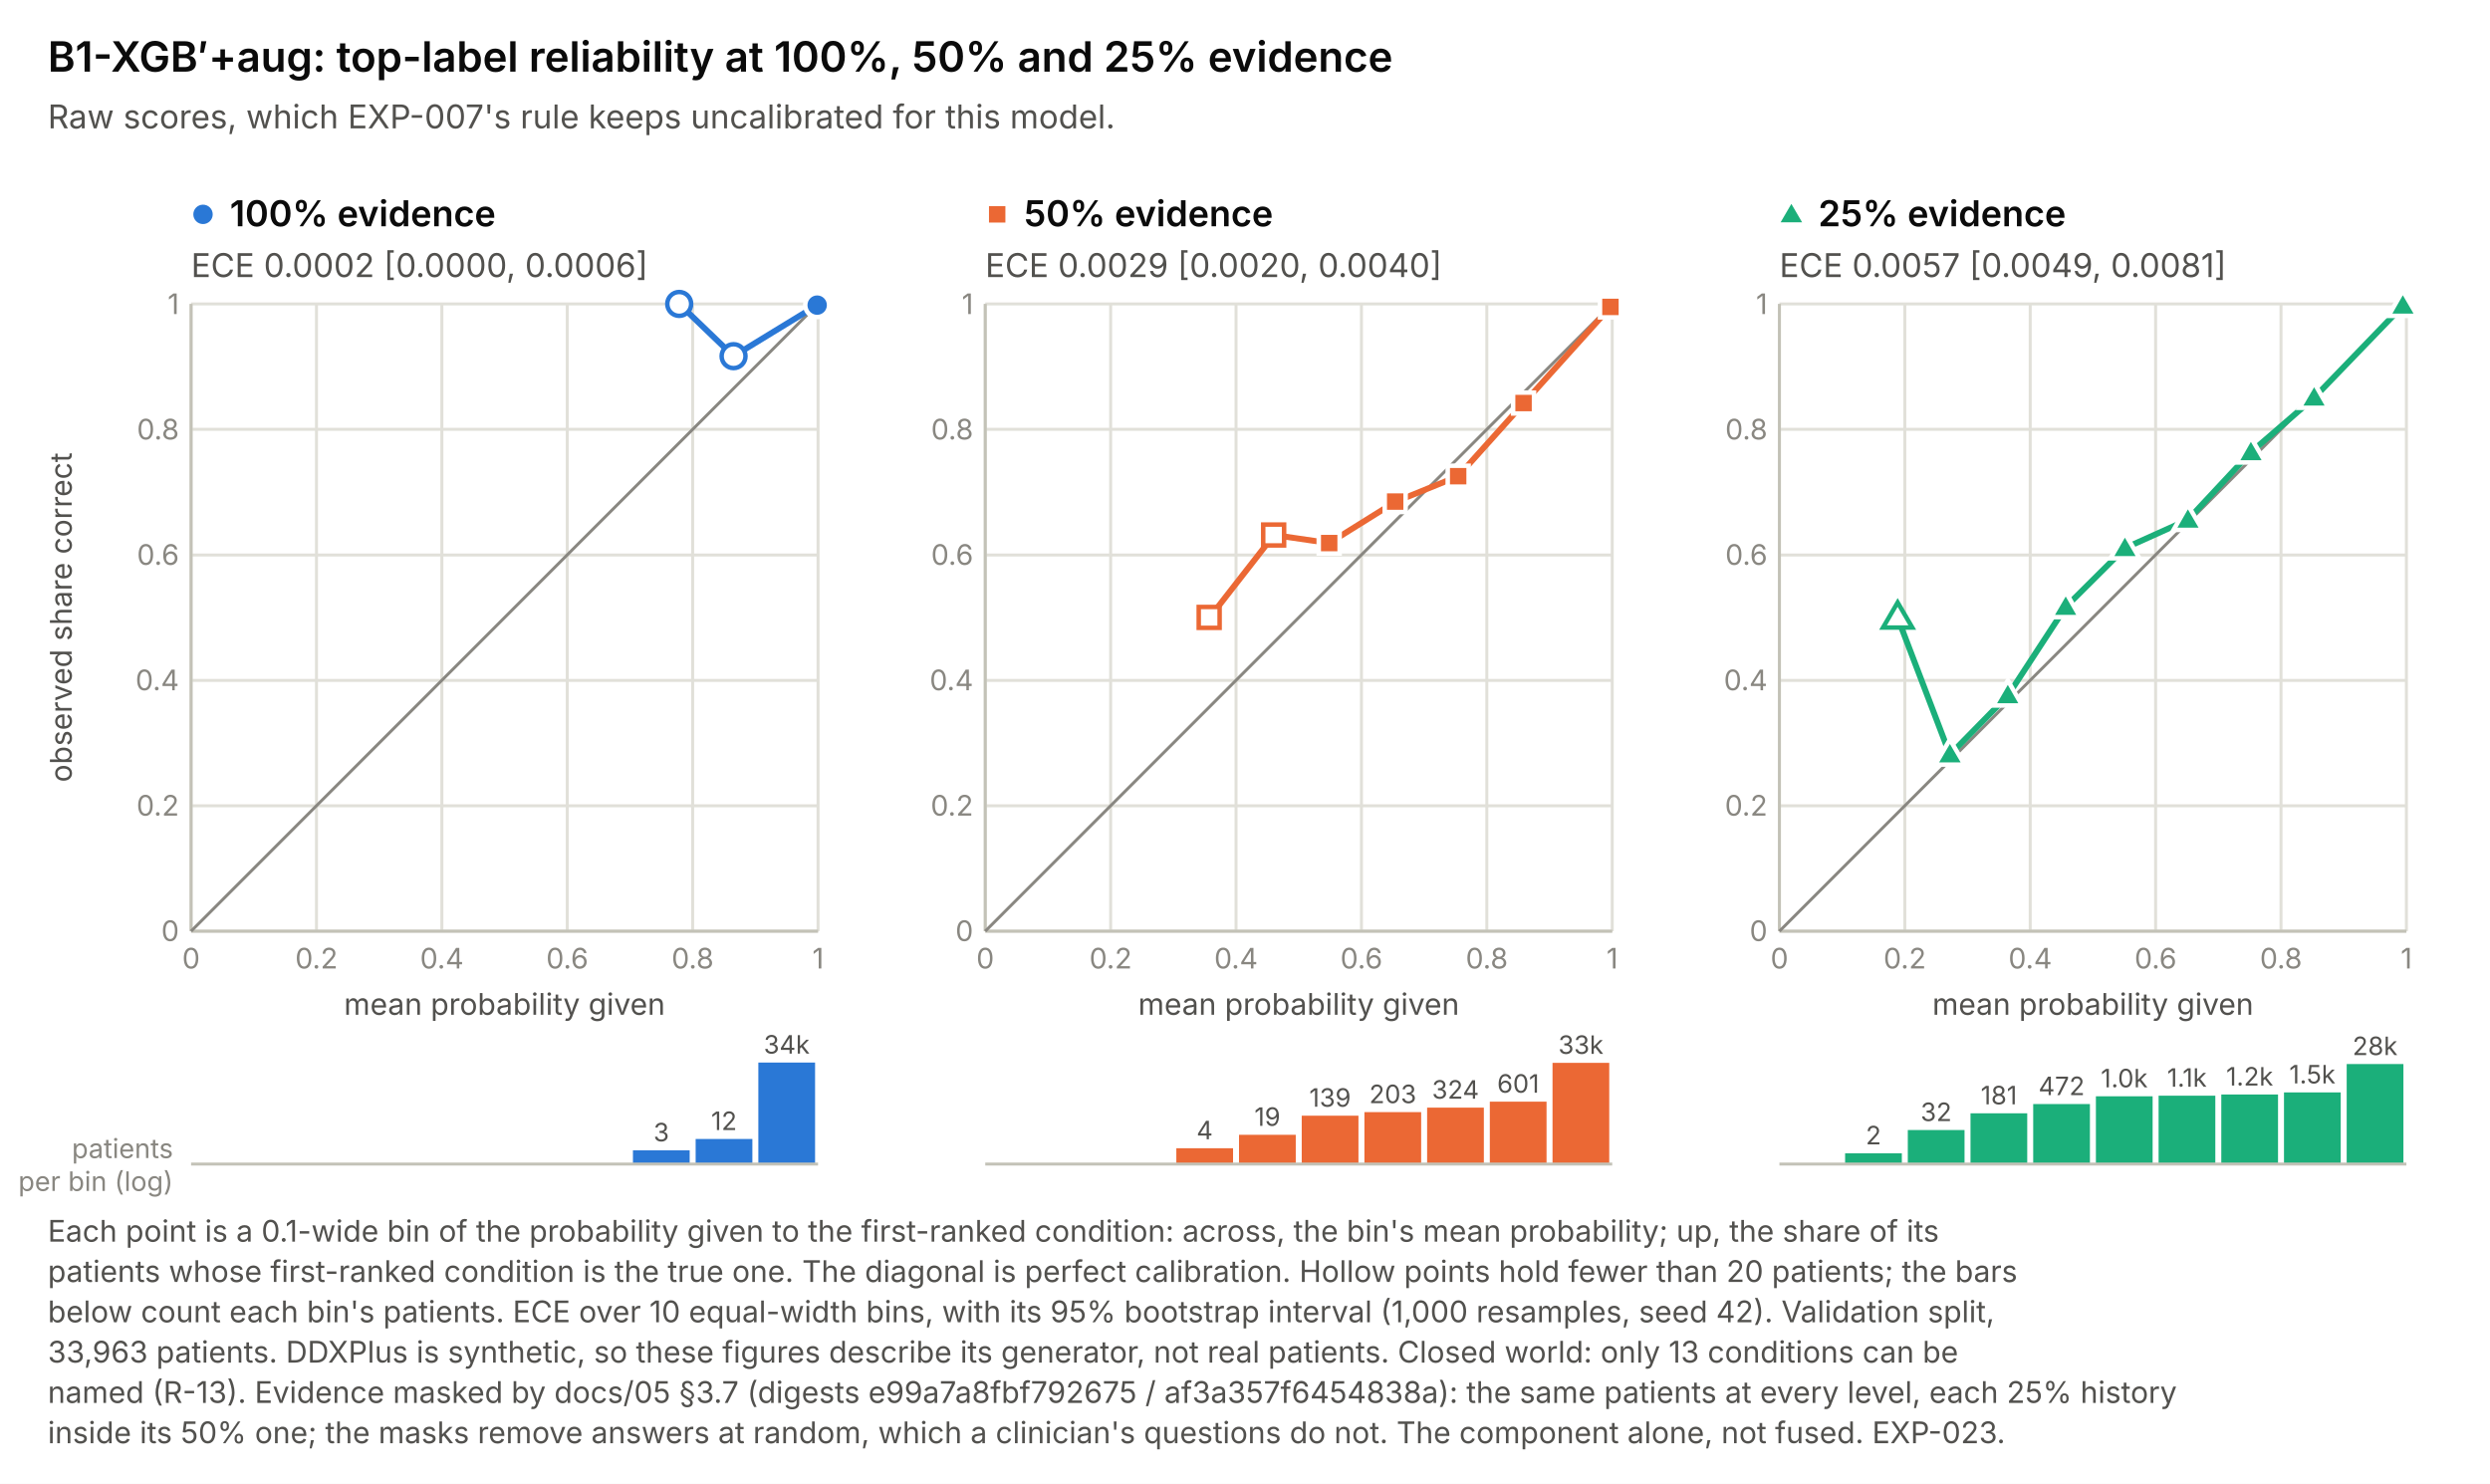
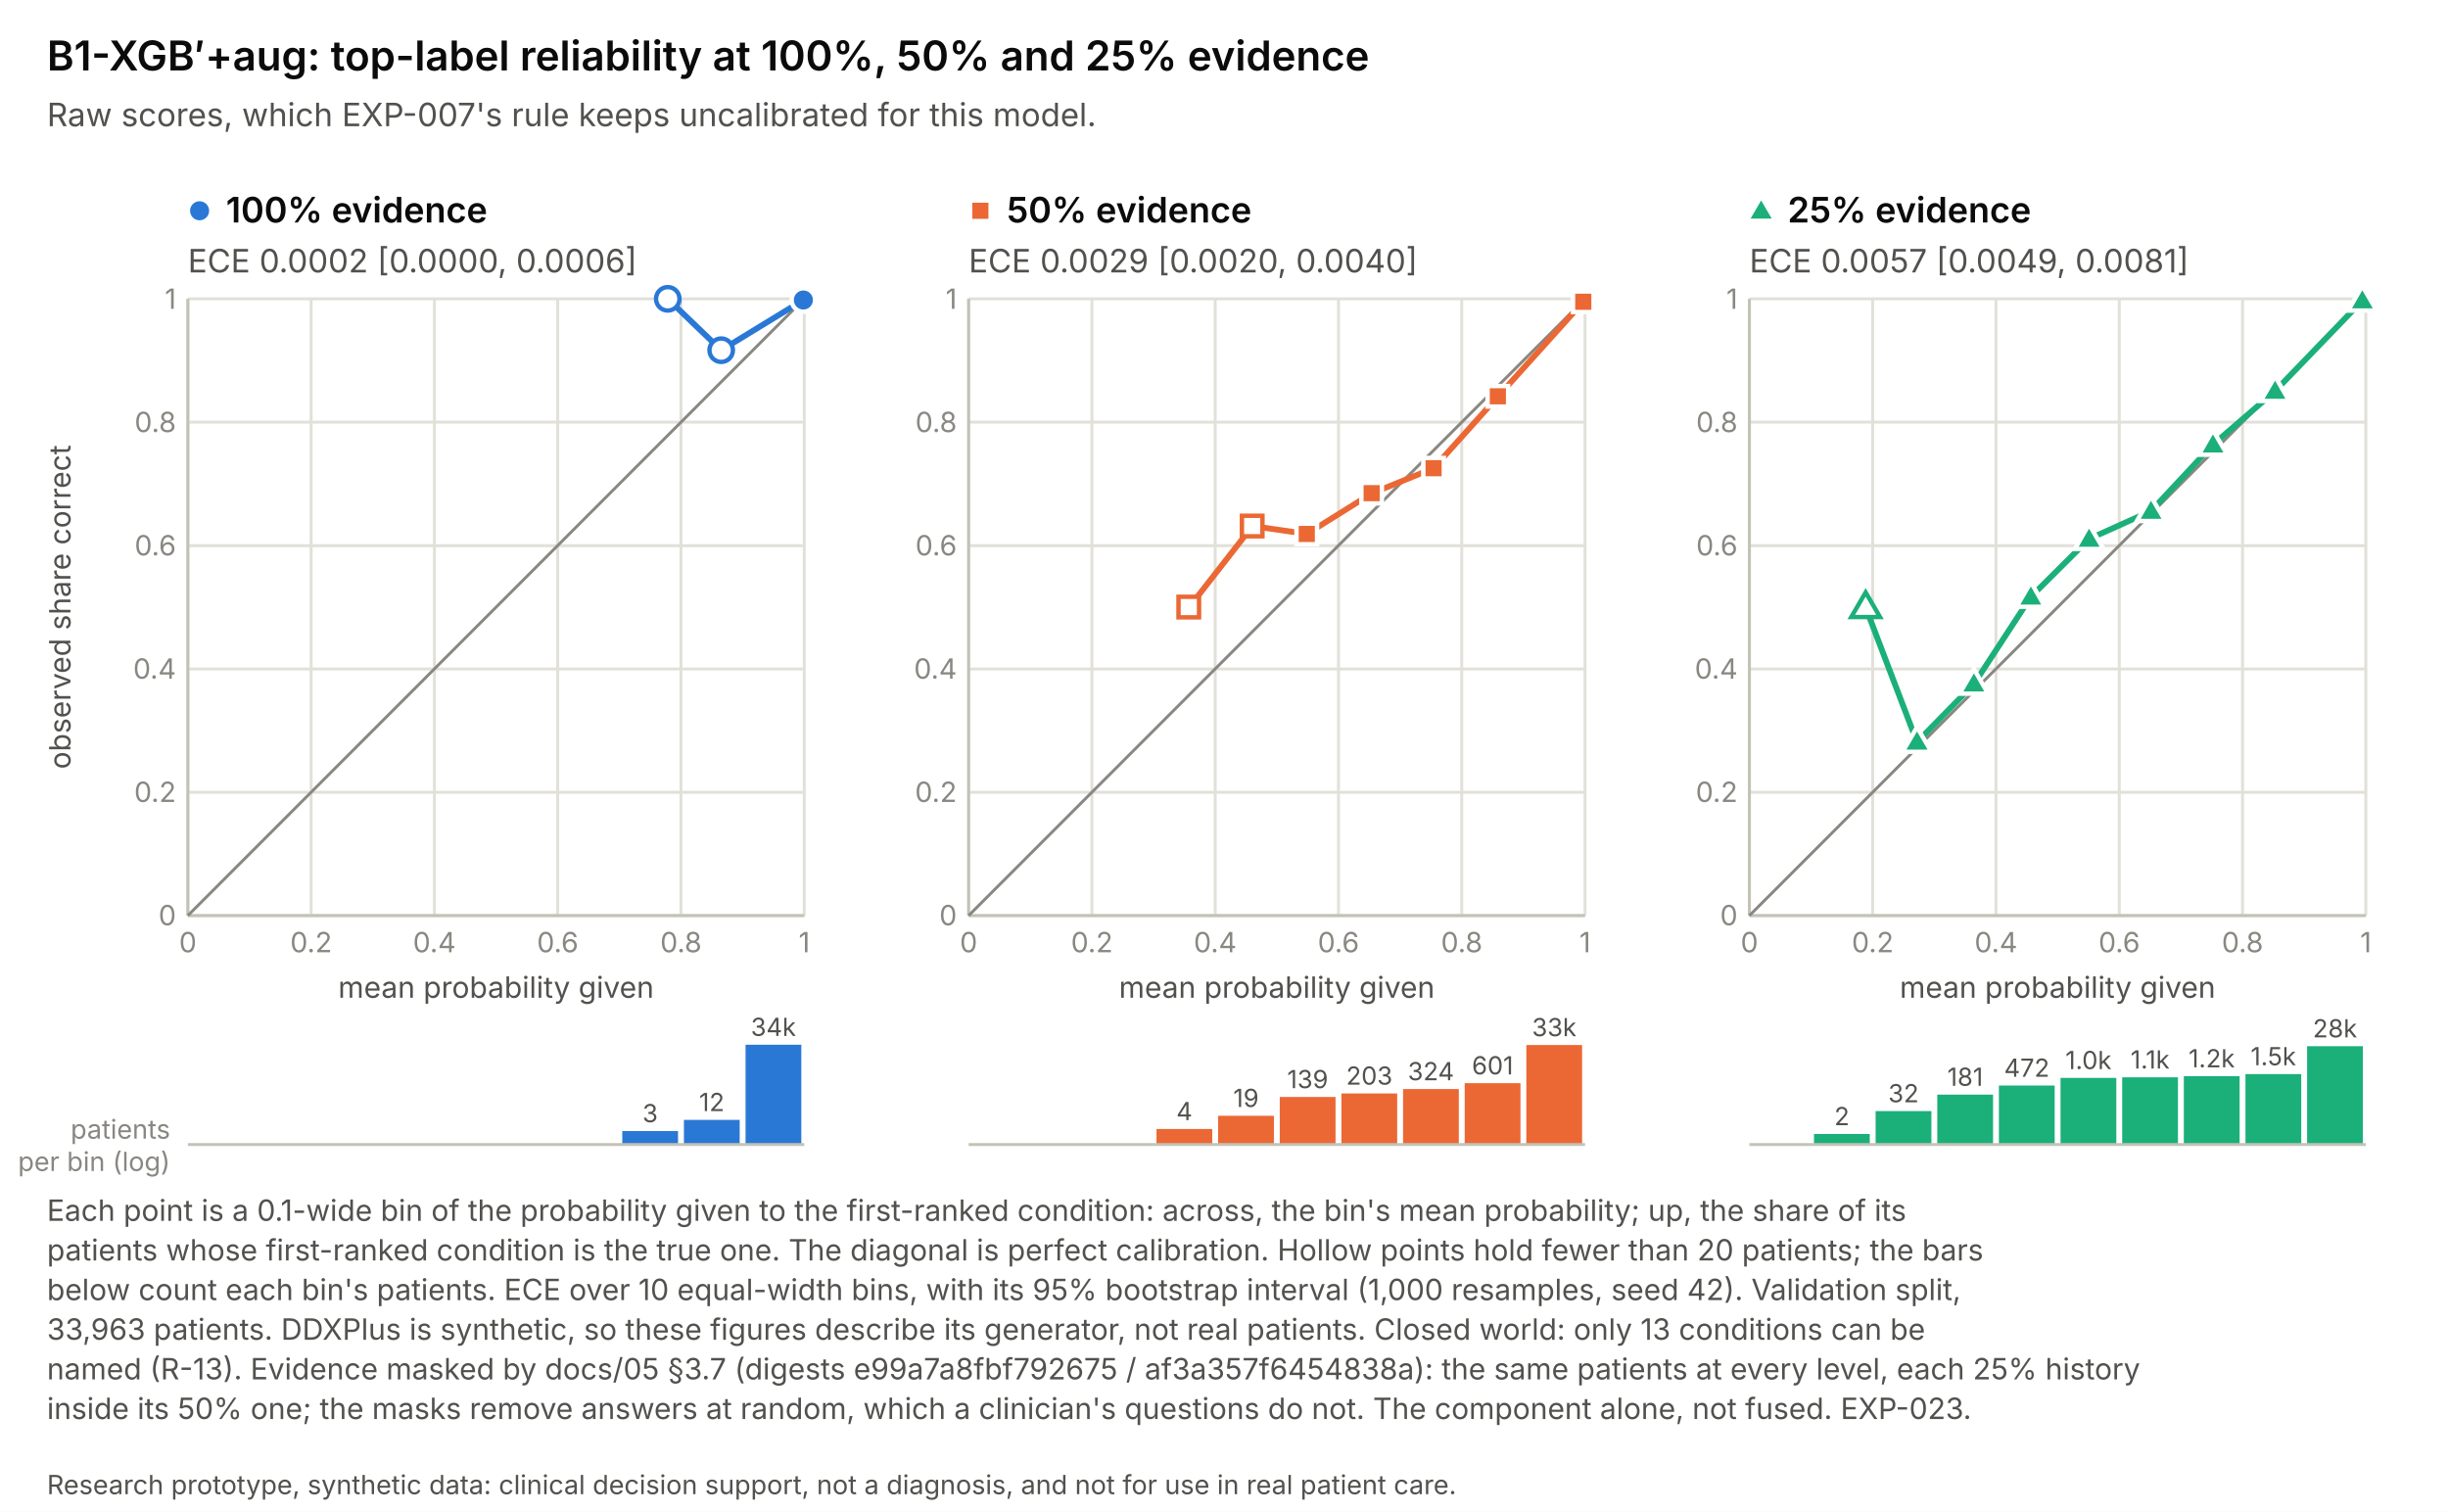
- <svg xmlns="http://www.w3.org/2000/svg" width="834" height="497" viewBox="0 0 834 497" role="img" aria-labelledby="t d" font-family="system-ui, -apple-system, 'Segoe UI', sans-serif">
+ <svg xmlns="http://www.w3.org/2000/svg" width="834" height="515" viewBox="0 0 834 515" role="img" aria-labelledby="t d" font-family="system-ui, -apple-system, 'Segoe UI', sans-serif">
  <rect width="100%" height="100%" fill="#ffffff" />
  <text x="16" y="24" font-size="14" fill="#0b0b0b" font-weight="600">B1-XGB′+aug: top-label reliability at 100%, 50% and 25% evidence</text>
  <text x="16" y="43" font-size="11" fill="#52514e">Raw scores, which EXP-007's rule keeps uncalibrated for this model.</text>
  <circle cx="68" cy="71.8" r="4" fill="#2a78d6" stroke="#ffffff" stroke-width="1.5" />
  <text x="77" y="75.8" font-size="12" fill="#0b0b0b" font-weight="600">100% evidence</text>
  <text x="64" y="92.8" font-size="11" fill="#52514e">ECE 0.0002 [0.0000, 0.0006]</text>
  <line x1="64" y1="101.8" x2="64" y2="311.9" stroke="#e1e0d9" stroke-width="1" />
  <line x1="64" y1="311.9" x2="274" y2="311.9" stroke="#e1e0d9" stroke-width="1" />
  <text x="64" y="324.4" font-size="9.5" fill="#898781" text-anchor="middle">0</text>
  <text x="60" y="315.2" font-size="9.5" fill="#898781" text-anchor="end">0</text>
  <line x1="106" y1="101.8" x2="106" y2="311.9" stroke="#e1e0d9" stroke-width="1" />
  <line x1="64" y1="269.9" x2="274" y2="269.9" stroke="#e1e0d9" stroke-width="1" />
  <text x="106" y="324.4" font-size="9.5" fill="#898781" text-anchor="middle">0.2</text>
  <text x="60" y="273.2" font-size="9.5" fill="#898781" text-anchor="end">0.2</text>
  <line x1="148" y1="101.8" x2="148" y2="311.9" stroke="#e1e0d9" stroke-width="1" />
  <line x1="64" y1="227.9" x2="274" y2="227.9" stroke="#e1e0d9" stroke-width="1" />
  <text x="148" y="324.4" font-size="9.5" fill="#898781" text-anchor="middle">0.4</text>
  <text x="60" y="231.2" font-size="9.5" fill="#898781" text-anchor="end">0.4</text>
  <line x1="190" y1="101.8" x2="190" y2="311.9" stroke="#e1e0d9" stroke-width="1" />
  <line x1="64" y1="185.9" x2="274" y2="185.9" stroke="#e1e0d9" stroke-width="1" />
  <text x="190" y="324.4" font-size="9.5" fill="#898781" text-anchor="middle">0.6</text>
  <text x="60" y="189.2" font-size="9.5" fill="#898781" text-anchor="end">0.6</text>
  <line x1="232" y1="101.8" x2="232" y2="311.9" stroke="#e1e0d9" stroke-width="1" />
  <line x1="64" y1="143.8" x2="274" y2="143.8" stroke="#e1e0d9" stroke-width="1" />
  <text x="232" y="324.4" font-size="9.5" fill="#898781" text-anchor="middle">0.8</text>
  <text x="60" y="147.2" font-size="9.5" fill="#898781" text-anchor="end">0.8</text>
  <line x1="274" y1="101.8" x2="274" y2="311.9" stroke="#e1e0d9" stroke-width="1" />
  <line x1="64" y1="101.8" x2="274" y2="101.8" stroke="#e1e0d9" stroke-width="1" />
  <text x="274" y="324.4" font-size="9.5" fill="#898781" text-anchor="middle">1</text>
  <text x="60" y="105.2" font-size="9.5" fill="#898781" text-anchor="end">1</text>
  <line x1="64" y1="311.9" x2="274" y2="311.9" stroke="#c3c2b7" stroke-width="1" />
  <line x1="64" y1="101.8" x2="64" y2="311.9" stroke="#c3c2b7" stroke-width="1" />
  <line x1="64" y1="311.9" x2="274" y2="101.8" stroke="#898781" stroke-width="1" class="diagonal" />
  <polyline points="227.5,101.8 245.7,119.3 273.7,102.2" fill="none" stroke="#2a78d6" stroke-width="2" stroke-linejoin="round" stroke-linecap="round" />
  <circle cx="227.5" cy="101.8" r="4" fill="#ffffff" stroke="#2a78d6" stroke-width="1.5" class="point" />
  <circle cx="245.7" cy="119.3" r="4" fill="#ffffff" stroke="#2a78d6" stroke-width="1.5" class="point" />
  <circle cx="273.7" cy="102.2" r="4" fill="#2a78d6" stroke="#ffffff" stroke-width="1.5" class="point" />
  <text x="169" y="339.9" font-size="10" fill="#52514e" text-anchor="middle">mean probability given</text>
  <text x="24" y="206.8" font-size="10" fill="#52514e" text-anchor="middle" transform="rotate(-90 24 206.8)">observed share correct</text>
  <rect x="212" y="385.3" width="19" height="4.5" fill="#2a78d6" class="count" />
  <text x="221.5" y="382.3" font-size="8.5" fill="#52514e" text-anchor="middle">3</text>
  <rect x="233" y="381.5" width="19" height="8.4" fill="#2a78d6" class="count" />
  <text x="242.5" y="378.5" font-size="8.5" fill="#52514e" text-anchor="middle">12</text>
  <rect x="254" y="355.9" width="19" height="34" fill="#2a78d6" class="count" />
  <text x="263.5" y="352.9" font-size="8.5" fill="#52514e" text-anchor="middle">34k</text>
  <line x1="64" y1="389.9" x2="274" y2="389.9" stroke="#c3c2b7" stroke-width="1" />
  <text x="58" y="387.9" font-size="9" fill="#898781" text-anchor="end">patients</text>
  <text x="58" y="398.9" font-size="9" fill="#898781" text-anchor="end">per bin (log)</text>
  <rect x="330.5" y="68.3" width="7" height="7" fill="#eb6834" stroke="#ffffff" stroke-width="1.5" />
  <text x="343" y="75.8" font-size="12" fill="#0b0b0b" font-weight="600">50% evidence</text>
  <text x="330" y="92.8" font-size="11" fill="#52514e">ECE 0.0029 [0.0020, 0.0040]</text>
  <line x1="330" y1="101.8" x2="330" y2="311.9" stroke="#e1e0d9" stroke-width="1" />
  <line x1="330" y1="311.9" x2="540" y2="311.9" stroke="#e1e0d9" stroke-width="1" />
  <text x="330" y="324.4" font-size="9.5" fill="#898781" text-anchor="middle">0</text>
  <text x="326" y="315.2" font-size="9.5" fill="#898781" text-anchor="end">0</text>
  <line x1="372" y1="101.8" x2="372" y2="311.9" stroke="#e1e0d9" stroke-width="1" />
  <line x1="330" y1="269.9" x2="540" y2="269.9" stroke="#e1e0d9" stroke-width="1" />
  <text x="372" y="324.4" font-size="9.5" fill="#898781" text-anchor="middle">0.2</text>
  <text x="326" y="273.2" font-size="9.5" fill="#898781" text-anchor="end">0.2</text>
  <line x1="414" y1="101.8" x2="414" y2="311.9" stroke="#e1e0d9" stroke-width="1" />
  <line x1="330" y1="227.9" x2="540" y2="227.9" stroke="#e1e0d9" stroke-width="1" />
  <text x="414" y="324.4" font-size="9.5" fill="#898781" text-anchor="middle">0.4</text>
  <text x="326" y="231.2" font-size="9.5" fill="#898781" text-anchor="end">0.4</text>
  <line x1="456" y1="101.8" x2="456" y2="311.9" stroke="#e1e0d9" stroke-width="1" />
  <line x1="330" y1="185.9" x2="540" y2="185.9" stroke="#e1e0d9" stroke-width="1" />
  <text x="456" y="324.4" font-size="9.5" fill="#898781" text-anchor="middle">0.6</text>
  <text x="326" y="189.2" font-size="9.5" fill="#898781" text-anchor="end">0.6</text>
  <line x1="498" y1="101.8" x2="498" y2="311.9" stroke="#e1e0d9" stroke-width="1" />
  <line x1="330" y1="143.8" x2="540" y2="143.8" stroke="#e1e0d9" stroke-width="1" />
  <text x="498" y="324.4" font-size="9.5" fill="#898781" text-anchor="middle">0.8</text>
  <text x="326" y="147.2" font-size="9.5" fill="#898781" text-anchor="end">0.8</text>
  <line x1="540" y1="101.8" x2="540" y2="311.9" stroke="#e1e0d9" stroke-width="1" />
  <line x1="330" y1="101.8" x2="540" y2="101.8" stroke="#e1e0d9" stroke-width="1" />
  <text x="540" y="324.4" font-size="9.5" fill="#898781" text-anchor="middle">1</text>
  <text x="326" y="105.2" font-size="9.5" fill="#898781" text-anchor="end">1</text>
  <line x1="330" y1="311.9" x2="540" y2="311.9" stroke="#c3c2b7" stroke-width="1" />
  <line x1="330" y1="101.8" x2="330" y2="311.9" stroke="#c3c2b7" stroke-width="1" />
  <line x1="330" y1="311.9" x2="540" y2="101.8" stroke="#898781" stroke-width="1" class="diagonal" />
  <polyline points="405.1,206.9 426.7,179.2 445.2,181.9 467.3,168.1 488.4,159.5 510.4,135 539.4,102.8" fill="none" stroke="#eb6834" stroke-width="2" stroke-linejoin="round" stroke-linecap="round" />
  <rect x="401.5" y="203.3" width="7" height="7" fill="#ffffff" stroke="#eb6834" stroke-width="1.5" class="point" />
  <rect x="423.1" y="175.7" width="7" height="7" fill="#ffffff" stroke="#eb6834" stroke-width="1.5" class="point" />
  <rect x="441.7" y="178.4" width="7" height="7" fill="#eb6834" stroke="#ffffff" stroke-width="1.5" class="point" />
  <rect x="463.8" y="164.5" width="7" height="7" fill="#eb6834" stroke="#ffffff" stroke-width="1.5" class="point" />
  <rect x="484.9" y="156" width="7" height="7" fill="#eb6834" stroke="#ffffff" stroke-width="1.5" class="point" />
  <rect x="506.8" y="131.5" width="7" height="7" fill="#eb6834" stroke="#ffffff" stroke-width="1.5" class="point" />
  <rect x="535.9" y="99.3" width="7" height="7" fill="#eb6834" stroke="#ffffff" stroke-width="1.5" class="point" />
  <text x="435" y="339.9" font-size="10" fill="#52514e" text-anchor="middle">mean probability given</text>
  <rect x="394" y="384.6" width="19" height="5.2" fill="#eb6834" class="count" />
  <text x="403.5" y="381.6" font-size="8.5" fill="#52514e" text-anchor="middle">4</text>
  <rect x="415" y="380.1" width="19" height="9.8" fill="#eb6834" class="count" />
  <text x="424.5" y="377.1" font-size="8.5" fill="#52514e" text-anchor="middle">19</text>
  <rect x="436" y="373.7" width="19" height="16.1" fill="#eb6834" class="count" />
  <text x="445.5" y="370.7" font-size="8.5" fill="#52514e" text-anchor="middle">139</text>
  <rect x="457" y="372.5" width="19" height="17.3" fill="#eb6834" class="count" />
  <text x="466.5" y="369.5" font-size="8.5" fill="#52514e" text-anchor="middle">203</text>
  <rect x="478" y="371" width="19" height="18.8" fill="#eb6834" class="count" />
  <text x="487.5" y="368" font-size="8.5" fill="#52514e" text-anchor="middle">324</text>
  <rect x="499" y="369" width="19" height="20.9" fill="#eb6834" class="count" />
  <text x="508.5" y="366" font-size="8.5" fill="#52514e" text-anchor="middle">601</text>
  <rect x="520" y="356" width="19" height="33.9" fill="#eb6834" class="count" />
  <text x="529.5" y="353" font-size="8.5" fill="#52514e" text-anchor="middle">33k</text>
  <line x1="330" y1="389.9" x2="540" y2="389.9" stroke="#c3c2b7" stroke-width="1" />
  <polygon points="600,66.8 604.9,75.2 595.1,75.2" fill="#1baf7a" stroke="#ffffff" stroke-width="1.5" />
  <text x="609" y="75.8" font-size="12" fill="#0b0b0b" font-weight="600">25% evidence</text>
  <text x="596" y="92.8" font-size="11" fill="#52514e">ECE 0.0057 [0.0049, 0.0081]</text>
  <line x1="596" y1="101.8" x2="596" y2="311.9" stroke="#e1e0d9" stroke-width="1" />
  <line x1="596" y1="311.9" x2="806" y2="311.9" stroke="#e1e0d9" stroke-width="1" />
  <text x="596" y="324.4" font-size="9.5" fill="#898781" text-anchor="middle">0</text>
  <text x="592" y="315.2" font-size="9.5" fill="#898781" text-anchor="end">0</text>
  <line x1="638" y1="101.8" x2="638" y2="311.9" stroke="#e1e0d9" stroke-width="1" />
  <line x1="596" y1="269.9" x2="806" y2="269.9" stroke="#e1e0d9" stroke-width="1" />
  <text x="638" y="324.4" font-size="9.5" fill="#898781" text-anchor="middle">0.2</text>
  <text x="592" y="273.2" font-size="9.5" fill="#898781" text-anchor="end">0.2</text>
  <line x1="680" y1="101.8" x2="680" y2="311.9" stroke="#e1e0d9" stroke-width="1" />
  <line x1="596" y1="227.9" x2="806" y2="227.9" stroke="#e1e0d9" stroke-width="1" />
  <text x="680" y="324.4" font-size="9.5" fill="#898781" text-anchor="middle">0.4</text>
  <text x="592" y="231.2" font-size="9.5" fill="#898781" text-anchor="end">0.4</text>
  <line x1="722" y1="101.8" x2="722" y2="311.9" stroke="#e1e0d9" stroke-width="1" />
  <line x1="596" y1="185.9" x2="806" y2="185.9" stroke="#e1e0d9" stroke-width="1" />
  <text x="722" y="324.4" font-size="9.5" fill="#898781" text-anchor="middle">0.6</text>
  <text x="592" y="189.2" font-size="9.5" fill="#898781" text-anchor="end">0.6</text>
  <line x1="764" y1="101.8" x2="764" y2="311.9" stroke="#e1e0d9" stroke-width="1" />
  <line x1="596" y1="143.8" x2="806" y2="143.8" stroke="#e1e0d9" stroke-width="1" />
  <text x="764" y="324.4" font-size="9.5" fill="#898781" text-anchor="middle">0.8</text>
  <text x="592" y="147.2" font-size="9.5" fill="#898781" text-anchor="end">0.8</text>
  <line x1="806" y1="101.8" x2="806" y2="311.9" stroke="#e1e0d9" stroke-width="1" />
  <line x1="596" y1="101.8" x2="806" y2="101.8" stroke="#e1e0d9" stroke-width="1" />
  <text x="806" y="324.4" font-size="9.5" fill="#898781" text-anchor="middle">1</text>
  <text x="592" y="105.2" font-size="9.5" fill="#898781" text-anchor="end">1</text>
  <line x1="596" y1="311.9" x2="806" y2="311.9" stroke="#c3c2b7" stroke-width="1" />
  <line x1="596" y1="101.8" x2="596" y2="311.9" stroke="#c3c2b7" stroke-width="1" />
  <line x1="596" y1="311.9" x2="806" y2="101.8" stroke="#898781" stroke-width="1" class="diagonal" />
  <polyline points="635.6,206.9 653.1,252.8 672.5,233 691.9,203.3 711.7,183.6 732.8,174.1 753.9,151.5 775.1,133.2 804.8,102.4" fill="none" stroke="#1baf7a" stroke-width="2" stroke-linejoin="round" stroke-linecap="round" />
  <polygon points="635.6,201.8 640.5,210.2 630.7,210.2" fill="#ffffff" stroke="#1baf7a" stroke-width="1.5" class="point" />
  <polygon points="653.1,247.7 658,256.1 648.2,256.1" fill="#1baf7a" stroke="#ffffff" stroke-width="1.5" class="point" />
  <polygon points="672.5,227.9 677.3,236.3 667.6,236.3" fill="#1baf7a" stroke="#ffffff" stroke-width="1.5" class="point" />
  <polygon points="691.9,198.3 696.7,206.7 687,206.7" fill="#1baf7a" stroke="#ffffff" stroke-width="1.5" class="point" />
  <polygon points="711.7,178.6 716.6,187 706.9,187" fill="#1baf7a" stroke="#ffffff" stroke-width="1.5" class="point" />
  <polygon points="732.8,169.1 737.7,177.5 728,177.5" fill="#1baf7a" stroke="#ffffff" stroke-width="1.5" class="point" />
  <polygon points="753.9,146.5 758.8,154.9 749.1,154.9" fill="#1baf7a" stroke="#ffffff" stroke-width="1.5" class="point" />
  <polygon points="775.1,128.2 779.9,136.6 770.2,136.6" fill="#1baf7a" stroke="#ffffff" stroke-width="1.5" class="point" />
  <polygon points="804.8,97.4 809.7,105.8 800,105.8" fill="#1baf7a" stroke="#ffffff" stroke-width="1.5" class="point" />
  <text x="701" y="339.9" font-size="10" fill="#52514e" text-anchor="middle">mean probability given</text>
  <rect x="618" y="386.3" width="19" height="3.6" fill="#1baf7a" class="count" />
  <text x="627.5" y="383.3" font-size="8.5" fill="#52514e" text-anchor="middle">2</text>
  <rect x="639" y="378.5" width="19" height="11.4" fill="#1baf7a" class="count" />
  <text x="648.5" y="375.5" font-size="8.5" fill="#52514e" text-anchor="middle">32</text>
  <rect x="660" y="372.9" width="19" height="17" fill="#1baf7a" class="count" />
  <text x="669.5" y="369.9" font-size="8.5" fill="#52514e" text-anchor="middle">181</text>
  <rect x="681" y="369.8" width="19" height="20.1" fill="#1baf7a" class="count" />
  <text x="690.5" y="366.8" font-size="8.5" fill="#52514e" text-anchor="middle">472</text>
  <rect x="702" y="367.2" width="19" height="22.7" fill="#1baf7a" class="count" />
  <text x="711.5" y="364.2" font-size="8.5" fill="#52514e" text-anchor="middle">1.0k</text>
  <rect x="723" y="367" width="19" height="22.9" fill="#1baf7a" class="count" />
  <text x="732.5" y="364" font-size="8.5" fill="#52514e" text-anchor="middle">1.1k</text>
  <rect x="744" y="366.6" width="19" height="23.2" fill="#1baf7a" class="count" />
  <text x="753.5" y="363.6" font-size="8.5" fill="#52514e" text-anchor="middle">1.2k</text>
  <rect x="765" y="365.9" width="19" height="23.9" fill="#1baf7a" class="count" />
  <text x="774.5" y="362.9" font-size="8.5" fill="#52514e" text-anchor="middle">1.5k</text>
  <rect x="786" y="356.4" width="19" height="33.4" fill="#1baf7a" class="count" />
  <text x="795.5" y="353.4" font-size="8.5" fill="#52514e" text-anchor="middle">28k</text>
  <line x1="596" y1="389.9" x2="806" y2="389.9" stroke="#c3c2b7" stroke-width="1" />
  <text x="16" y="415.9" font-size="10" fill="#52514e">Each point is a 0.1-wide bin of the probability given to the first-ranked condition: across, the bin's mean probability; up, the share of its</text>
  <text x="16" y="429.4" font-size="10" fill="#52514e">patients whose first-ranked condition is the true one. The diagonal is perfect calibration. Hollow points hold fewer than 20 patients; the bars</text>
  <text x="16" y="442.9" font-size="10" fill="#52514e">below count each bin's patients. ECE over 10 equal-width bins, with its 95% bootstrap interval (1,000 resamples, seed 42). Validation split,</text>
  <text x="16" y="456.4" font-size="10" fill="#52514e">33,963 patients. DDXPlus is synthetic, so these figures describe its generator, not real patients. Closed world: only 13 conditions can be</text>
  <text x="16" y="469.9" font-size="10" fill="#52514e">named (R-13). Evidence masked by docs/05 §3.7 (digests e99a7a8fbf792675 / af3a357f6454838a): the same patients at every level, each 25% history</text>
  <text x="16" y="483.4" font-size="10" fill="#52514e">inside its 50% one; the masks remove answers at random, which a clinician's questions do not. The component alone, not fused. EXP-023.</text>
+   <text x="16" y="509" font-size="9" fill="#52514e">Research prototype, synthetic data: clinical decision support, not a diagnosis, and not for use in real patient care.</text>
</svg>
